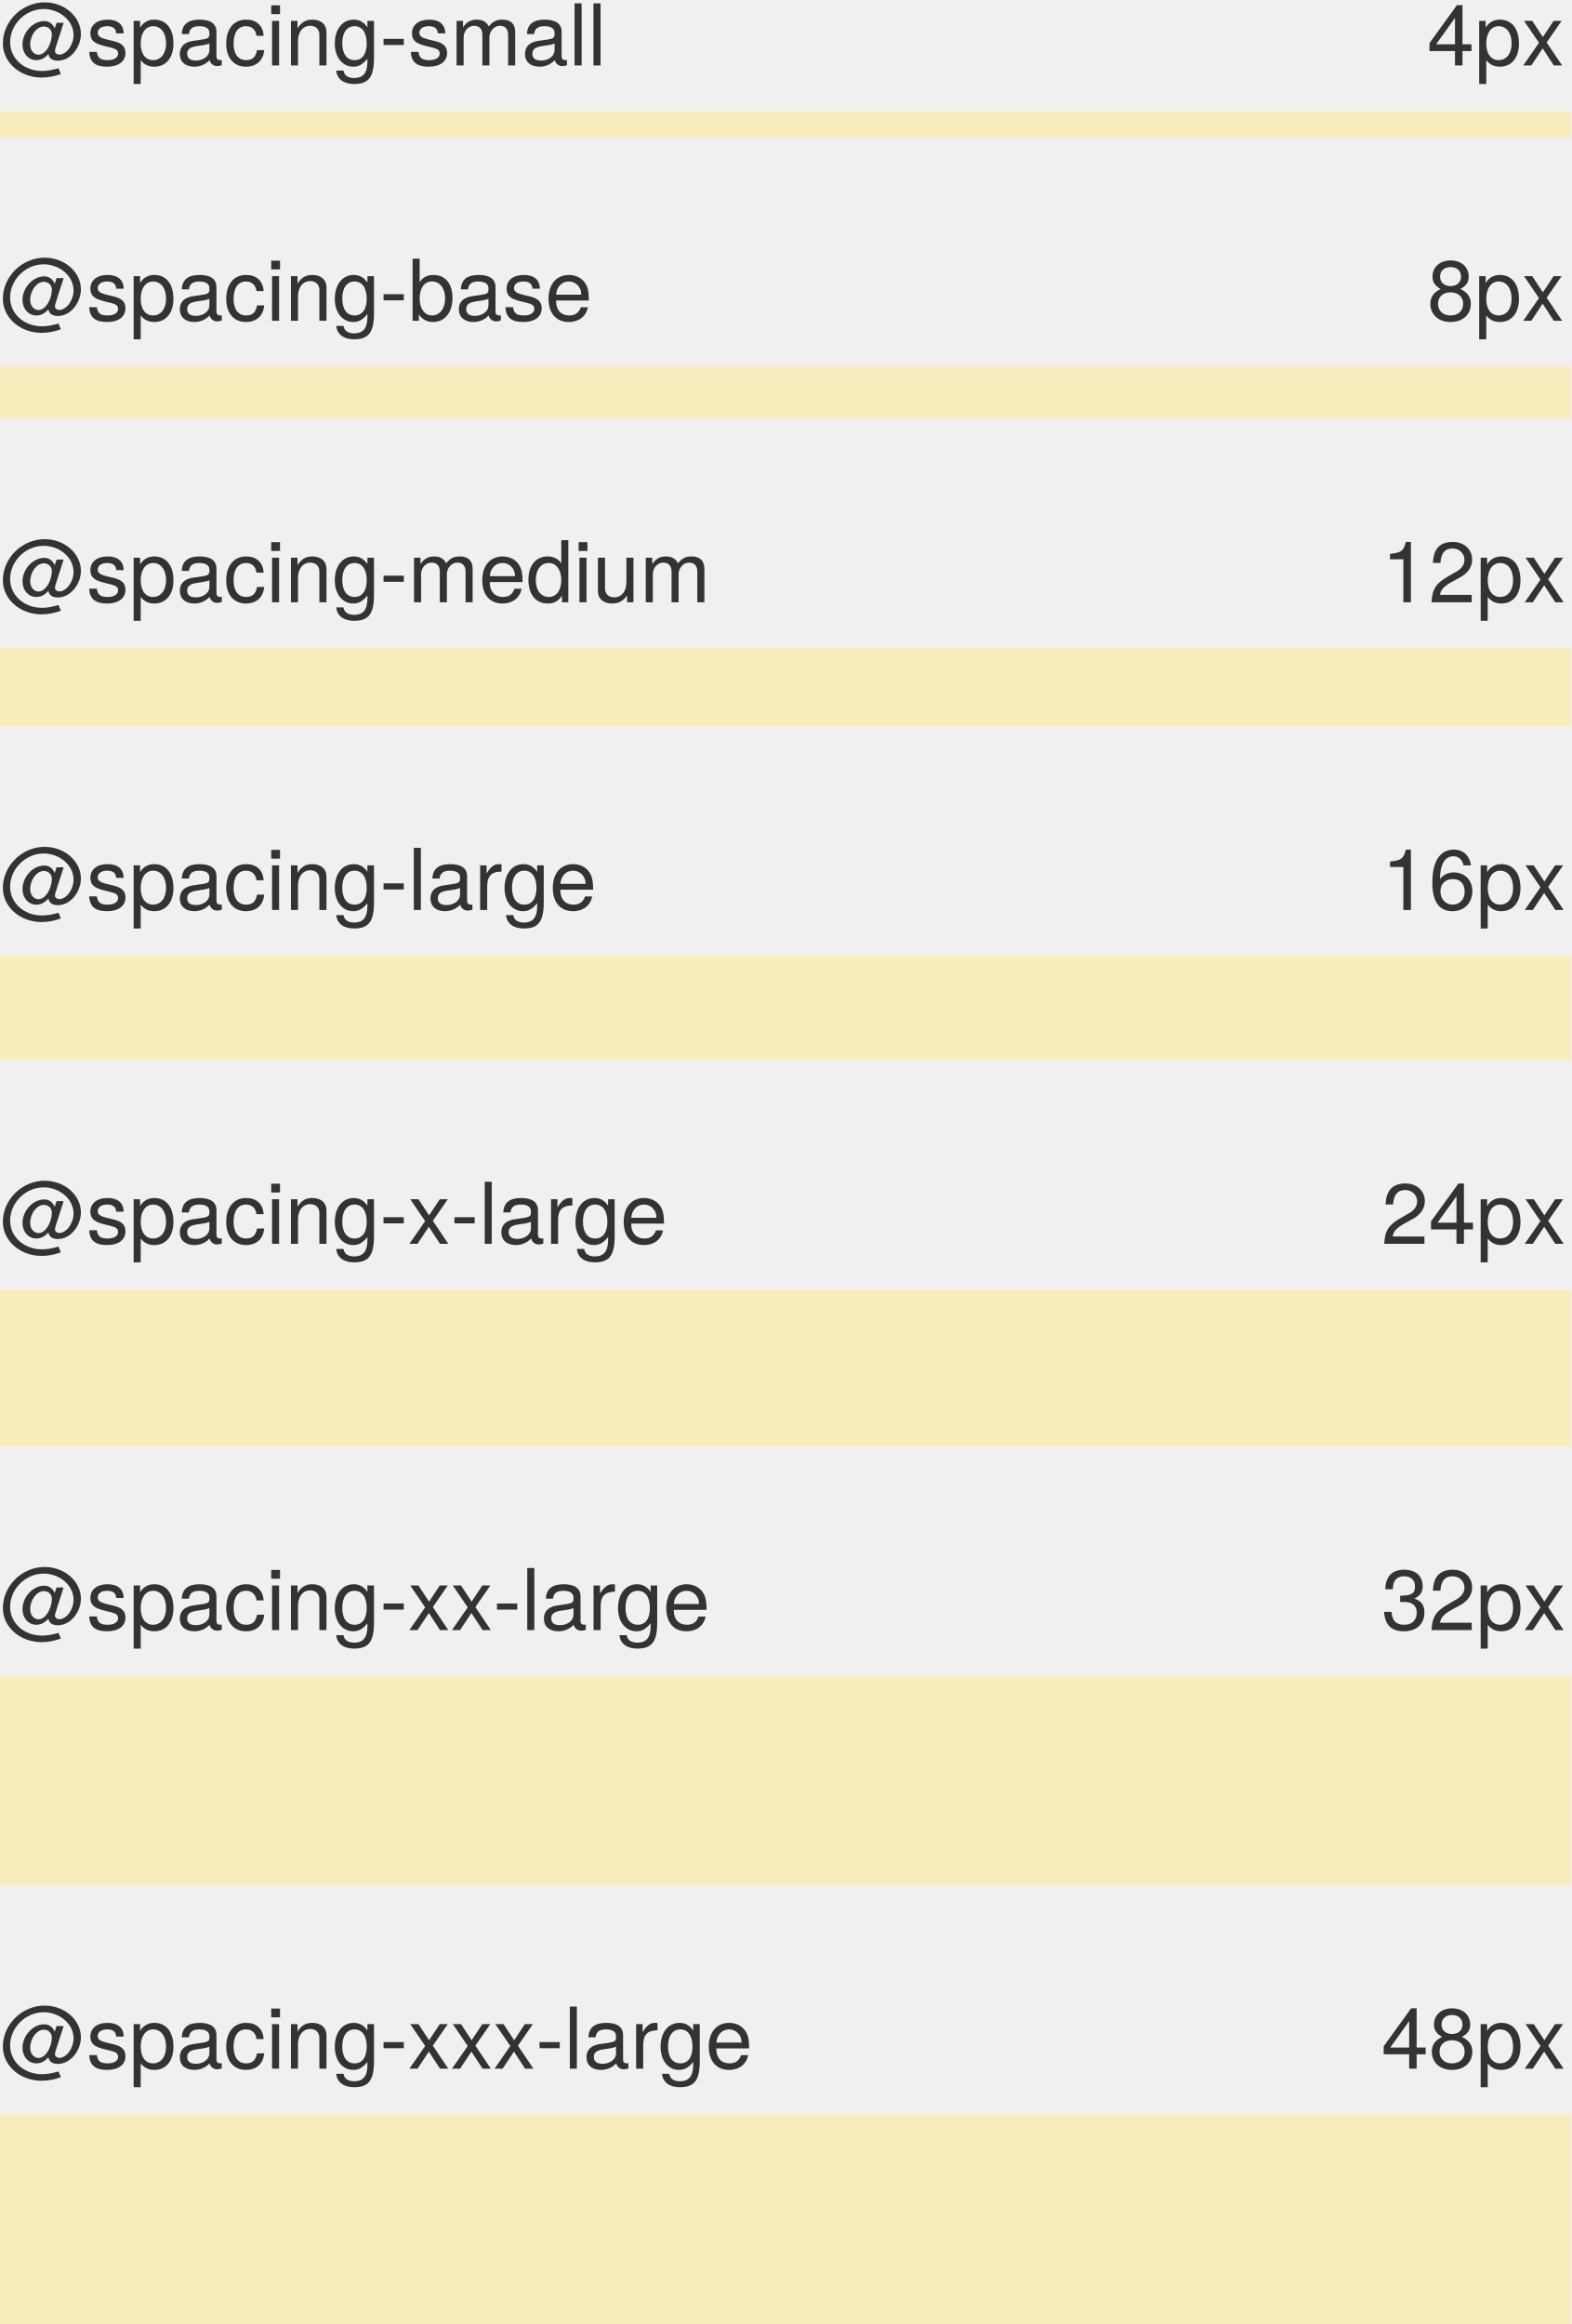
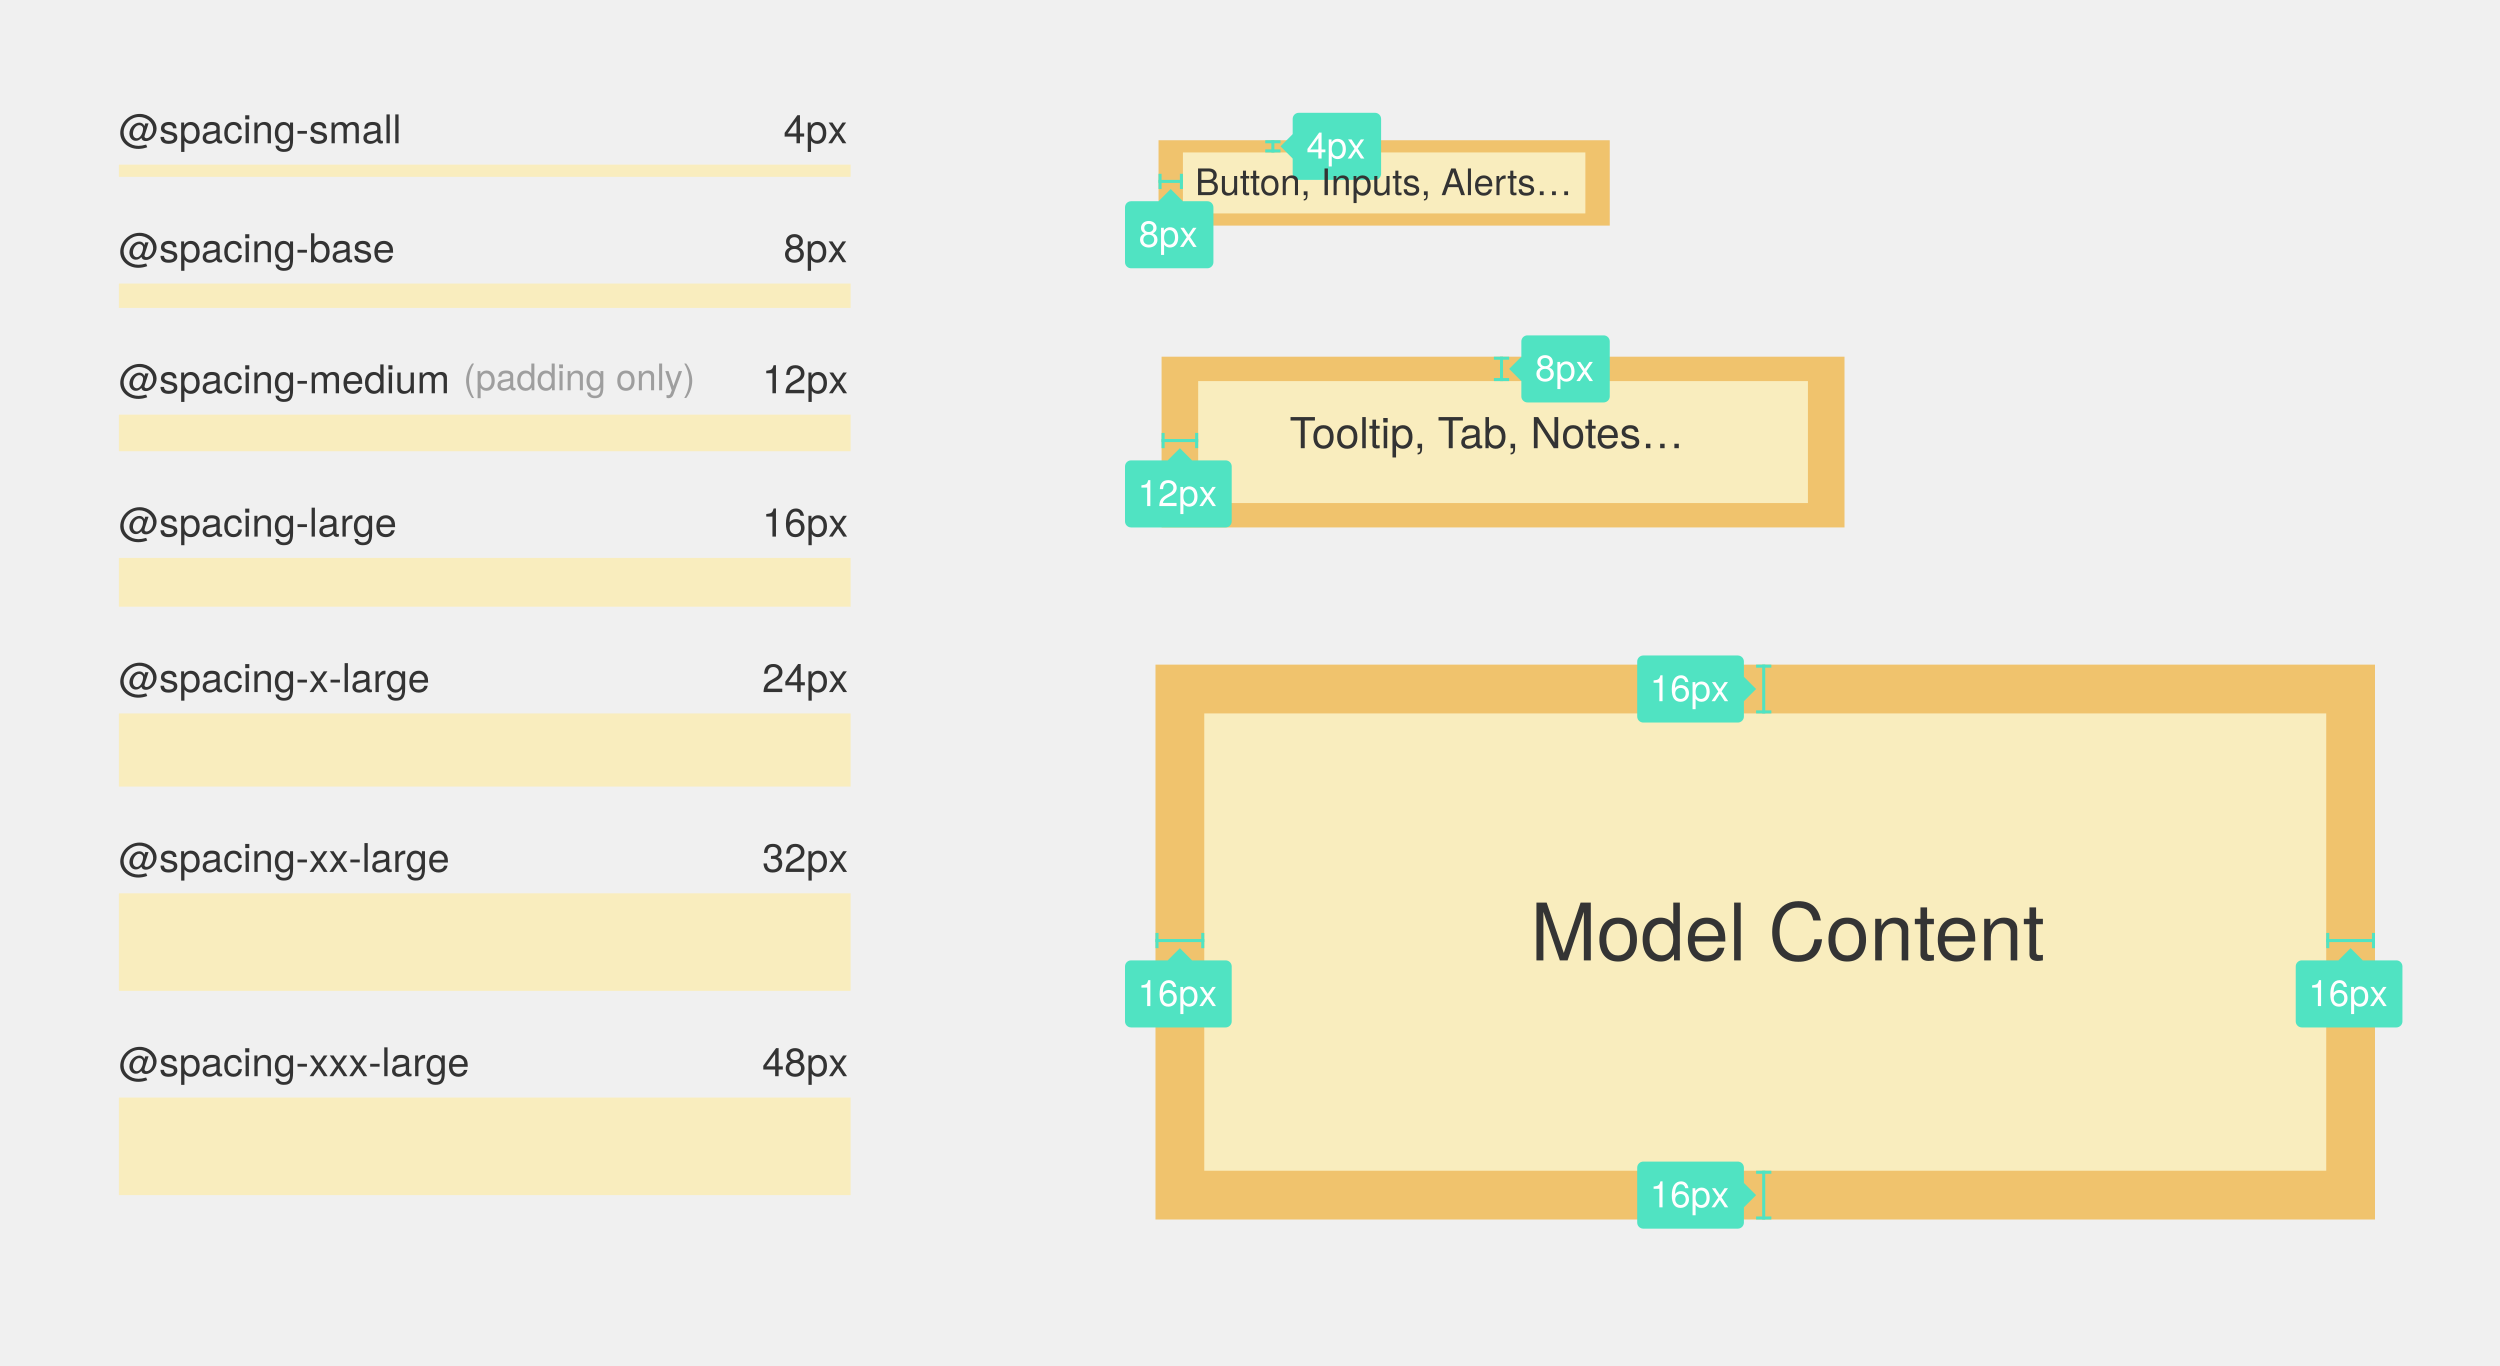
- <svg xmlns="http://www.w3.org/2000/svg" width="240px" height="355px" viewBox="0 0 240 355" version="1.1">
+ <svg xmlns="http://www.w3.org/2000/svg" width="820px" height="448px" viewBox="0 0 820 448" version="1.1" style="background: #FFFFFF;">
  <defs />
  <g id="Styles" stroke="none" stroke-width="1" fill="none" fill-rule="evenodd">
-     <g id="Artboard-4" transform="translate(0, -17)">
-       <g id="Spacing" transform="translate(0, 15)">
-         <g id="Group-2">
-           <rect id="Rectangle-3" fill="#F9EDBE" x="0" y="19" width="240" height="4" />
-           <text id="4px" font-family="HelveticaNeue, Helvetica Neue" font-size="13" font-weight="normal" fill="#333333">
-             <tspan x="218" y="12">4px</tspan>
-           </text>
-           <text id="@spacing-small" font-family="HelveticaNeue, Helvetica Neue" font-size="13" font-weight="normal" fill="#333333">
-             <tspan x="0" y="12">@spacing-small</tspan>
+     <g id="Spacing">
+       <g id="Group-2" transform="translate(39, 35)">
+         <rect id="Rectangle-3" fill="#F9EDBE" x="0" y="19" width="240" height="4" />
+         <text id="4px" font-family="HelveticaNeue, Helvetica Neue" font-size="13" font-weight="normal" fill="#333333">
+           <tspan x="218" y="12">4px</tspan>
+         </text>
+         <text id="@spacing-small" font-family="HelveticaNeue, Helvetica Neue" font-size="13" font-weight="normal" fill="#333333">
+           <tspan x="0" y="12">@spacing-small</tspan>
+         </text>
+       </g>
+       <g id="Group-3" transform="translate(39, 74)">
+         <rect id="Rectangle-3" fill="#F9EDBE" x="0" y="19" width="240" height="8" />
+         <text id="@spacing-base" font-family="HelveticaNeue, Helvetica Neue" font-size="13" font-weight="normal" fill="#333333">
+           <tspan x="0" y="12">@spacing-base</tspan>
+         </text>
+         <text id="8px" font-family="HelveticaNeue, Helvetica Neue" font-size="13" font-weight="normal" fill="#333333">
+           <tspan x="218" y="12">8px</tspan>
+         </text>
+       </g>
+       <g id="Group-4" transform="translate(39, 117)">
+         <rect id="Rectangle-3" fill="#F9EDBE" x="0" y="19" width="240" height="12" />
+         <text id="@spacing-medium" font-family="HelveticaNeue, Helvetica Neue" font-size="13" font-weight="normal" fill="#333333">
+           <tspan x="0" y="12">@spacing-medium</tspan>
+         </text>
+         <text id="12px" font-family="HelveticaNeue, Helvetica Neue" font-size="13" font-weight="normal" fill="#333333">
+           <tspan x="211" y="12">12px</tspan>
+         </text>
+       </g>
+       <g id="Group-5" transform="translate(39, 164)">
+         <rect id="Rectangle-3" fill="#F9EDBE" x="0" y="19" width="240" height="16" />
+         <text id="@spacing-large" font-family="HelveticaNeue, Helvetica Neue" font-size="13" font-weight="normal" fill="#333333">
+           <tspan x="0" y="12">@spacing-large</tspan>
+         </text>
+         <text id="16px" font-family="HelveticaNeue, Helvetica Neue" font-size="13" font-weight="normal" fill="#333333">
+           <tspan x="211" y="12">16px</tspan>
+         </text>
+       </g>
+       <g id="Group-6" transform="translate(39, 215)">
+         <rect id="Rectangle-3" fill="#F9EDBE" x="0" y="19" width="240" height="24" />
+         <text id="@spacing-x-large" font-family="HelveticaNeue, Helvetica Neue" font-size="13" font-weight="normal" fill="#333333">
+           <tspan x="0" y="12">@spacing-x-large</tspan>
+         </text>
+         <text id="24px" font-family="HelveticaNeue, Helvetica Neue" font-size="13" font-weight="normal" fill="#333333">
+           <tspan x="211" y="12">24px</tspan>
+         </text>
+       </g>
+       <g id="Group-7" transform="translate(39, 274)">
+         <rect id="Rectangle-3" fill="#F9EDBE" x="0" y="19" width="240" height="32" />
+         <text id="@spacing-xx-large" font-family="HelveticaNeue, Helvetica Neue" font-size="13" font-weight="normal" fill="#333333">
+           <tspan x="0" y="12">@spacing-xx-large</tspan>
+         </text>
+         <text id="32px" font-family="HelveticaNeue, Helvetica Neue" font-size="13" font-weight="normal" fill="#333333">
+           <tspan x="211" y="12">32px</tspan>
+         </text>
+       </g>
+       <g id="Group-8" transform="translate(39, 341)">
+         <rect id="Rectangle-3" fill="#F9EDBE" x="0" y="19" width="240" height="32" />
+         <text id="@spacing-xxx-large" font-family="HelveticaNeue, Helvetica Neue" font-size="13" font-weight="normal" fill="#333333">
+           <tspan x="0" y="12">@spacing-xxx-large</tspan>
+         </text>
+         <text id="48px" font-family="HelveticaNeue, Helvetica Neue" font-size="13" font-weight="normal" fill="#333333">
+           <tspan x="211" y="12">48px</tspan>
+         </text>
+       </g>
+       <g id="Group-16" transform="translate(369, 37)">
+         <rect id="Rectangle" fill="#F0C36D" x="11" y="9" width="148" height="28" />
+         <rect id="Rectangle" fill="#F9EDBE" x="19" y="13" width="132" height="20" />
+         <g id="TOP#BBA94D92-F79B-47A4-A9DD-40FC78594BCC#AC261263-04D5-4508-8A7E-CB4184658285" transform="translate(46, 0)">
+           <rect id="ruler-start" fill="#50E3C2" x="0" y="9" width="5" height="1" />
+           <rect id="ruler-end" fill="#50E3C2" x="0" y="12" width="5" height="1" />
+           <rect id="ruler-line" fill="#50E3C2" x="2" y="9" width="1" height="4" />
+           <polygon id="label-arrow" fill="#50E3C2" points="5 11 9 7 13 11 9 15" />
+           <rect id="label-box" fill="#50E3C2" x="9" y="0" width="29" height="22" rx="2" />
+           <text id="label-text" font-family="HelveticaNeue, Helvetica Neue" font-size="12" font-weight="normal" fill="#FFFFFF">
+             <tspan x="13.498" y="15">4px</tspan>
          </text>
        </g>
-         <g id="Group-3" transform="translate(0, 39)">
-           <rect id="Rectangle-3" fill="#F9EDBE" x="0" y="19" width="240" height="8" />
-           <text id="@spacing-base" font-family="HelveticaNeue, Helvetica Neue" font-size="13" font-weight="normal" fill="#333333">
-             <tspan x="0" y="12">@spacing-base</tspan>
-           </text>
-           <text id="8px" font-family="HelveticaNeue, Helvetica Neue" font-size="13" font-weight="normal" fill="#333333">
-             <tspan x="218" y="12">8px</tspan>
-           </text>
-         </g>
-         <g id="Group-4" transform="translate(0, 82)">
-           <rect id="Rectangle-3" fill="#F9EDBE" x="0" y="19" width="240" height="12" />
-           <text id="@spacing-medium" font-family="HelveticaNeue, Helvetica Neue" font-size="13" font-weight="normal" fill="#333333">
-             <tspan x="0" y="12">@spacing-medium</tspan>
-           </text>
-           <text id="12px" font-family="HelveticaNeue, Helvetica Neue" font-size="13" font-weight="normal" fill="#333333">
-             <tspan x="211" y="12">12px</tspan>
-           </text>
-         </g>
-         <g id="Group-5" transform="translate(0, 129)">
-           <rect id="Rectangle-3" fill="#F9EDBE" x="0" y="19" width="240" height="16" />
-           <text id="@spacing-large" font-family="HelveticaNeue, Helvetica Neue" font-size="13" font-weight="normal" fill="#333333">
-             <tspan x="0" y="12">@spacing-large</tspan>
-           </text>
-           <text id="16px" font-family="HelveticaNeue, Helvetica Neue" font-size="13" font-weight="normal" fill="#333333">
-             <tspan x="211" y="12">16px</tspan>
-           </text>
-         </g>
-         <g id="Group-6" transform="translate(0, 180)">
-           <rect id="Rectangle-3" fill="#F9EDBE" x="0" y="19" width="240" height="24" />
-           <text id="@spacing-x-large" font-family="HelveticaNeue, Helvetica Neue" font-size="13" font-weight="normal" fill="#333333">
-             <tspan x="0" y="12">@spacing-x-large</tspan>
-           </text>
-           <text id="24px" font-family="HelveticaNeue, Helvetica Neue" font-size="13" font-weight="normal" fill="#333333">
-             <tspan x="211" y="12">24px</tspan>
-           </text>
-         </g>
-         <g id="Group-7" transform="translate(0, 239)">
-           <rect id="Rectangle-3" fill="#F9EDBE" x="0" y="19" width="240" height="32" />
-           <text id="@spacing-xx-large" font-family="HelveticaNeue, Helvetica Neue" font-size="13" font-weight="normal" fill="#333333">
-             <tspan x="0" y="12">@spacing-xx-large</tspan>
-           </text>
-           <text id="32px" font-family="HelveticaNeue, Helvetica Neue" font-size="13" font-weight="normal" fill="#333333">
-             <tspan x="211" y="12">32px</tspan>
-           </text>
-         </g>
-         <g id="Group-8" transform="translate(0, 306)">
-           <rect id="Rectangle-3" fill="#F9EDBE" x="0" y="19" width="240" height="32" />
-           <text id="@spacing-xxx-large" font-family="HelveticaNeue, Helvetica Neue" font-size="13" font-weight="normal" fill="#333333">
-             <tspan x="0" y="12">@spacing-xxx-large</tspan>
-           </text>
-           <text id="48px" font-family="HelveticaNeue, Helvetica Neue" font-size="13" font-weight="normal" fill="#333333">
-             <tspan x="211" y="12">48px</tspan>
+         <g id="LEFT#BBA94D92-F79B-47A4-A9DD-40FC78594BCC#AC261263-04D5-4508-8A7E-CB4184658285" transform="translate(0, 20)">
+           <rect id="ruler-start" fill="#50E3C2" x="11" y="0" width="1" height="5" />
+           <rect id="ruler-end" fill="#50E3C2" x="18" y="0" width="1" height="5" />
+           <rect id="ruler-line" fill="#50E3C2" x="11" y="2" width="8" height="1" />
+           <polygon id="label-arrow" fill="#50E3C2" points="11 9 15 5 19 9 15 13" />
+           <rect id="label-box" fill="#50E3C2" x="0" y="9" width="29" height="22" rx="2" />
+           <text id="label-text" font-family="HelveticaNeue, Helvetica Neue" font-size="12" font-weight="normal" fill="#FFFFFF">
+             <tspan x="4.498" y="24">8px</tspan>
          </text>
        </g>
      </g>
+       <g id="Group-17" transform="translate(369, 110)">
+         <g id="Group-15">
+           <rect id="Rectangle" fill="#F0C36D" x="12" y="7" width="224" height="56" />
+           <rect id="Rectangle" fill="#F9EDBE" x="24" y="15" width="200" height="40" />
+           <g id="TOP#CBE41510-23F2-4277-8178-365C3156473B#52FF724B-0D62-450B-9922-C0A8DBFFF488" transform="translate(121, 0)">
+             <rect id="ruler-start" fill="#50E3C2" x="0" y="7" width="5" height="1" />
+             <rect id="ruler-end" fill="#50E3C2" x="0" y="14" width="5" height="1" />
+             <rect id="ruler-line" fill="#50E3C2" x="2" y="7" width="1" height="8" />
+             <polygon id="label-arrow" fill="#50E3C2" points="5 11 9 7 13 11 9 15" />
+             <rect id="label-box" fill="#50E3C2" x="9" y="0" width="29" height="22" rx="2" />
+             <text id="label-text" font-family="HelveticaNeue, Helvetica Neue" font-size="12" font-weight="normal" fill="#FFFFFF">
+               <tspan x="13.498" y="15">8px</tspan>
+             </text>
+           </g>
+           <g id="LEFT#CBE41510-23F2-4277-8178-365C3156473B#52FF724B-0D62-450B-9922-C0A8DBFFF488" transform="translate(0, 32)">
+             <rect id="ruler-start" fill="#50E3C2" x="12" y="0" width="1" height="5" />
+             <rect id="ruler-end" fill="#50E3C2" x="23" y="0" width="1" height="5" />
+             <rect id="ruler-line" fill="#50E3C2" x="12" y="2" width="12" height="1" />
+             <polygon id="label-arrow" fill="#50E3C2" points="14 9 18 5 22 9 18 13" />
+             <rect id="label-box" fill="#50E3C2" x="0" y="9" width="35" height="22" rx="2" />
+             <text id="label-text" font-family="HelveticaNeue, Helvetica Neue" font-size="12" font-weight="normal" fill="#FFFFFF">
+               <tspan x="4.162" y="24">12px</tspan>
+             </text>
+           </g>
+         </g>
+       </g>
+       <g id="Group" transform="translate(369, 215)">
+         <rect id="Rectangle" fill="#F0C36D" x="10" y="3" width="400" height="182" />
+         <rect id="Rectangle" fill="#F9EDBE" x="26" y="19" width="368" height="150" />
+         <g id="TOP#10D277A3-DDC7-418C-9A54-9600D0DFE135#A20C96CE-8D1B-4C84-9BD1-3640150D380E" transform="translate(168, 0)">
+           <rect id="ruler-start" fill="#50E3C2" x="39" y="3" width="5" height="1" />
+           <rect id="ruler-end" fill="#50E3C2" x="39" y="18" width="5" height="1" />
+           <rect id="ruler-line" fill="#50E3C2" x="41" y="3" width="1" height="16" />
+           <polygon id="label-arrow" fill="#50E3C2" points="31 11 35 7 39 11 35 15" />
+           <rect id="label-box" fill="#50E3C2" x="0" y="0" width="35" height="22" rx="2" />
+           <text id="label-text" font-family="HelveticaNeue, Helvetica Neue" font-size="12" font-weight="normal" fill="#FFFFFF">
+             <tspan x="4.162" y="15">16px</tspan>
+           </text>
+         </g>
+         <g id="RIGHT#10D277A3-DDC7-418C-9A54-9600D0DFE135#A20C96CE-8D1B-4C84-9BD1-3640150D380E" transform="translate(384, 91)">
+           <rect id="ruler-start" fill="#50E3C2" x="10" y="0" width="1" height="5" />
+           <rect id="ruler-end" fill="#50E3C2" x="25" y="0" width="1" height="5" />
+           <rect id="ruler-line" fill="#50E3C2" x="10" y="2" width="16" height="1" />
+           <polygon id="label-arrow" fill="#50E3C2" points="14 9 18 5 22 9 18 13" />
+           <rect id="label-box" fill="#50E3C2" x="0" y="9" width="35" height="22" rx="2" />
+           <text id="label-text" font-family="HelveticaNeue, Helvetica Neue" font-size="12" font-weight="normal" fill="#FFFFFF">
+             <tspan x="4.162" y="24">16px</tspan>
+           </text>
+         </g>
+         <g id="BOTTOM#10D277A3-DDC7-418C-9A54-9600D0DFE135#A20C96CE-8D1B-4C84-9BD1-3640150D380E" transform="translate(168, 166)">
+           <rect id="ruler-start" fill="#50E3C2" x="39" y="3" width="5" height="1" />
+           <rect id="ruler-end" fill="#50E3C2" x="39" y="18" width="5" height="1" />
+           <rect id="ruler-line" fill="#50E3C2" x="41" y="3" width="1" height="16" />
+           <polygon id="label-arrow" fill="#50E3C2" points="31 11 35 7 39 11 35 15" />
+           <rect id="label-box" fill="#50E3C2" x="0" y="0" width="35" height="22" rx="2" />
+           <text id="label-text" font-family="HelveticaNeue, Helvetica Neue" font-size="12" font-weight="normal" fill="#FFFFFF">
+             <tspan x="4.162" y="15">16px</tspan>
+           </text>
+         </g>
+         <g id="LEFT#10D277A3-DDC7-418C-9A54-9600D0DFE135#A20C96CE-8D1B-4C84-9BD1-3640150D380E" transform="translate(0, 91)">
+           <rect id="ruler-start" fill="#50E3C2" x="10" y="0" width="1" height="5" />
+           <rect id="ruler-end" fill="#50E3C2" x="25" y="0" width="1" height="5" />
+           <rect id="ruler-line" fill="#50E3C2" x="10" y="2" width="16" height="1" />
+           <polygon id="label-arrow" fill="#50E3C2" points="14 9 18 5 22 9 18 13" />
+           <rect id="label-box" fill="#50E3C2" x="0" y="9" width="35" height="22" rx="2" />
+           <text id="label-text" font-family="HelveticaNeue, Helvetica Neue" font-size="12" font-weight="normal" fill="#FFFFFF">
+             <tspan x="4.162" y="24">16px</tspan>
+           </text>
+         </g>
+       </g>
+       <text id="Model-Content" font-family="HelveticaNeue-Light, Helvetica Neue" font-size="26" font-weight="300" fill="#343434">
+         <tspan x="502" y="315">Model Content</tspan>
+       </text>
+       <text id="Tooltip,-Tab,-Notes…" font-family="HelveticaNeue, Helvetica Neue" font-size="14" font-weight="normal" line-spacing="20" fill="#333333">
+         <tspan x="423" y="147">Tooltip, Tab, Notes…</tspan>
+       </text>
+       <text id="Button,-Inputs,-Aler" font-family="HelveticaNeue, Helvetica Neue" font-size="12" font-weight="normal" fill="#333333">
+         <tspan x="392" y="64">Button, Inputs, Alerts…</tspan>
+       </text>
+       <text id="(padding-only)" font-family="HelveticaNeue, Helvetica Neue" font-size="12" font-weight="normal" fill-opacity="0.34" fill="#000000">
+         <tspan x="152" y="128">(padding only)</tspan>
+       </text>
    </g>
  </g>
</svg>
